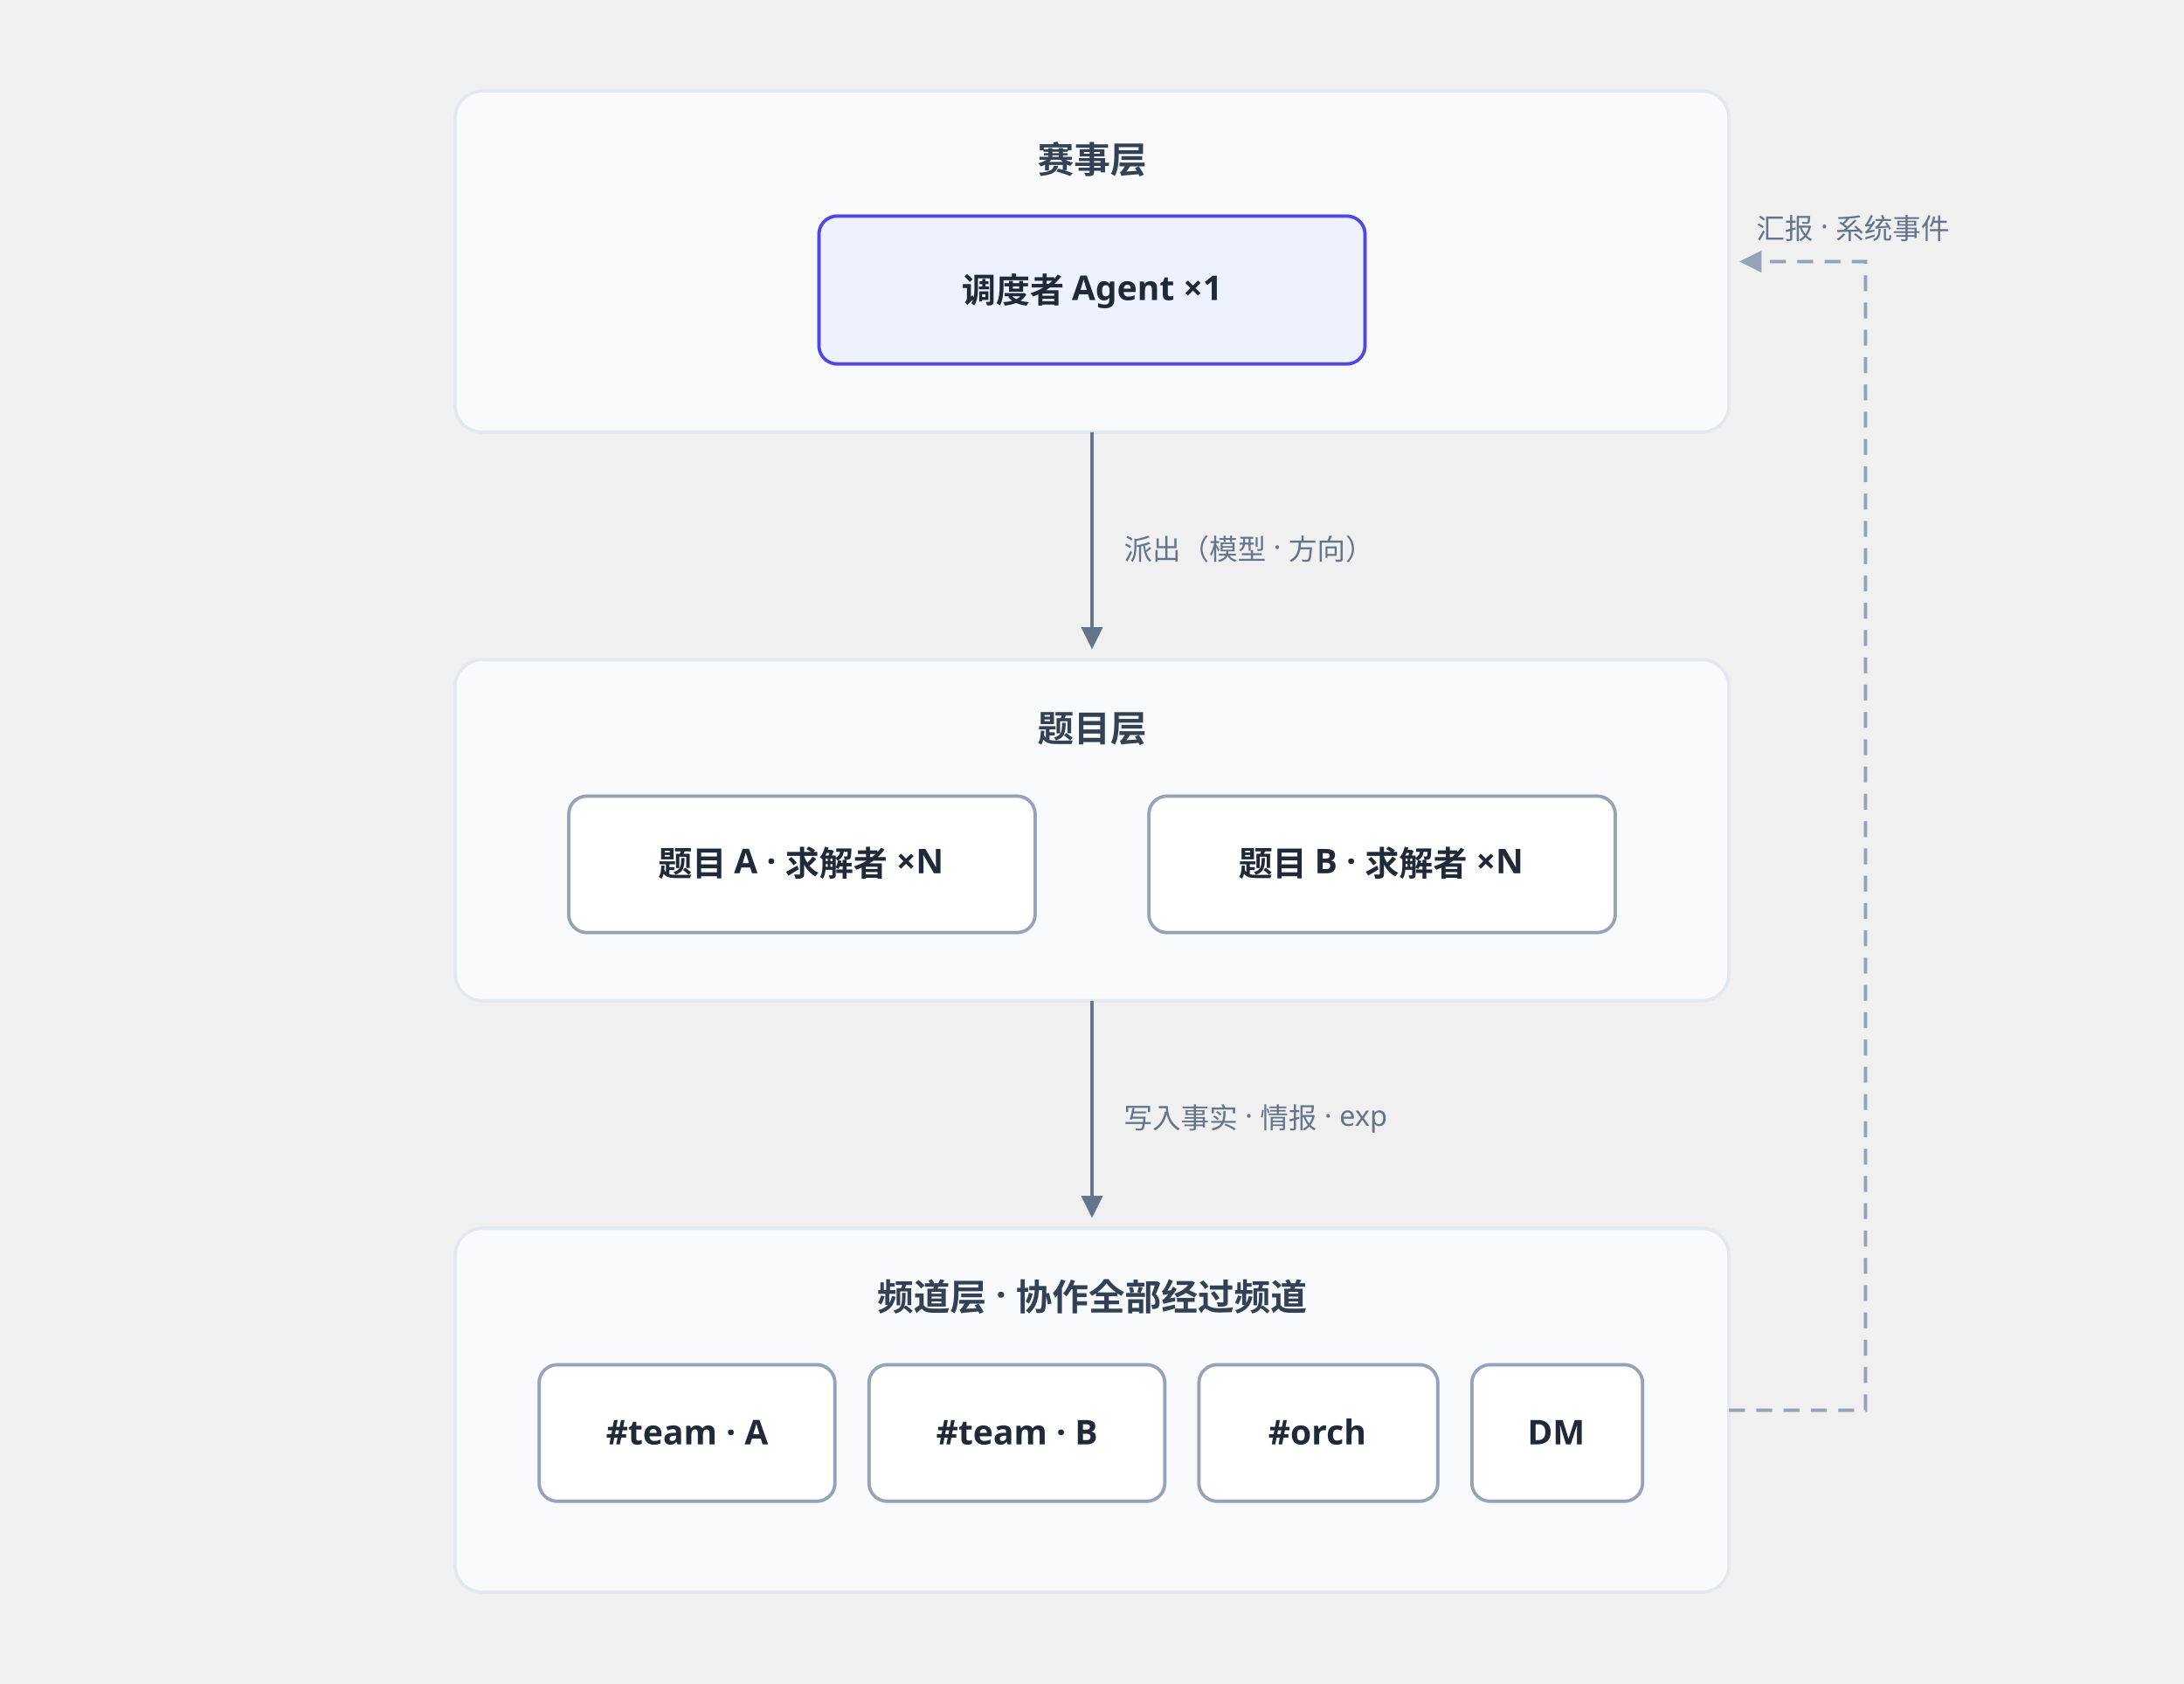
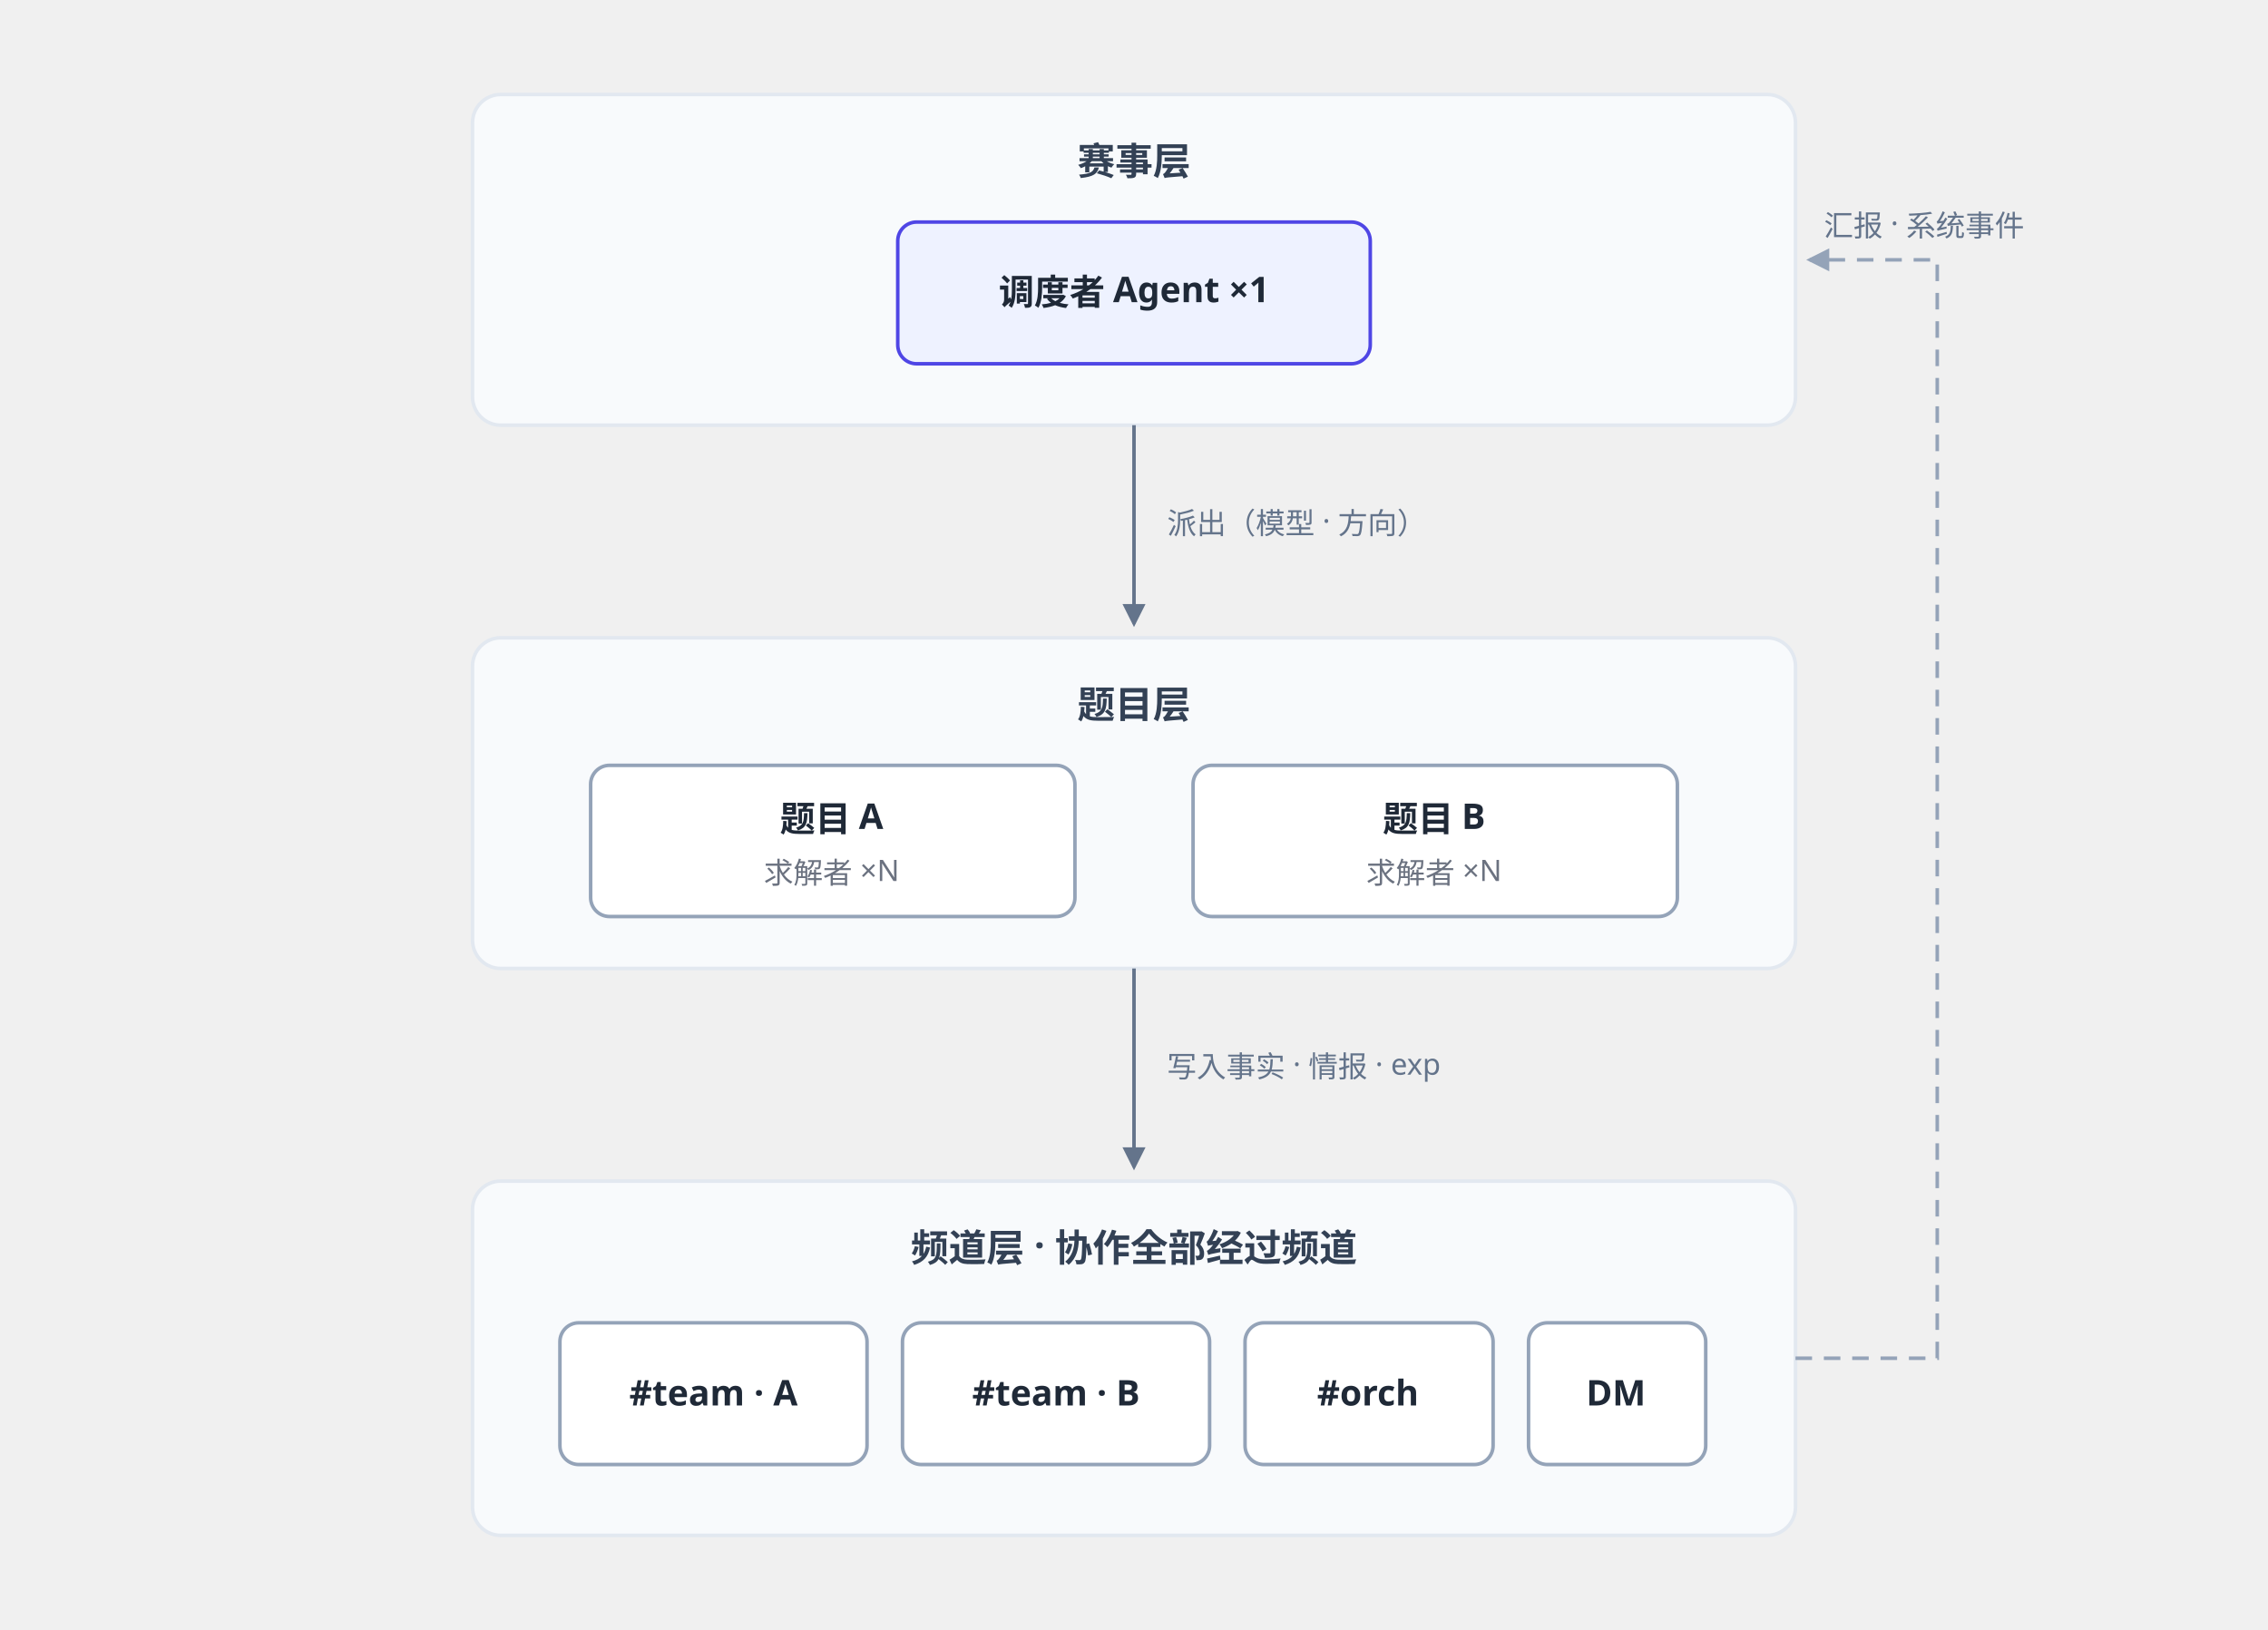
- <svg xmlns="http://www.w3.org/2000/svg" width="960" height="740" viewBox="0 0 960 740" font-family="'PingFang SC','Hiragino Sans GB','Arial Unicode MS',sans-serif">
+ <svg xmlns="http://www.w3.org/2000/svg" width="960" height="690" viewBox="0 0 960 690" font-family="'PingFang SC','Hiragino Sans GB','Arial Unicode MS',sans-serif">
  <defs>
    <marker id="a" viewBox="0 0 10 10" refX="8.5" refY="5" markerWidth="6.5" markerHeight="6.5" orient="auto-start-reverse">
      <path d="M0 0L10 5L0 10z" fill="#64748b" />
    </marker>
    <marker id="al" viewBox="0 0 10 10" refX="8.5" refY="5" markerWidth="6.5" markerHeight="6.5" orient="auto-start-reverse">
      <path d="M0 0L10 5L0 10z" fill="#94a3b8" />
    </marker>
  </defs>
-   <rect x="200" y="40" width="560" height="150" rx="12" fill="#f8fafc" stroke="#e2e8f0" stroke-width="1.5" />
-   <text x="480" y="76" text-anchor="middle" font-size="16" font-weight="600" fill="#334155">赛事层</text>
-   <rect x="360" y="95" width="240" height="65" rx="8" fill="#eef2ff" stroke="#4f46e5" stroke-width="1.5" />
-   <text x="480" y="133" text-anchor="middle" font-size="15" font-weight="600" fill="#1f2937">调度者 Agent ×1</text>
-   <path d="M480 190 L480 284" fill="none" stroke="#64748b" stroke-width="1.5" marker-end="url(#a)" />
-   <text x="494" y="246" font-size="12.5" fill="#64748b">派出（模型 · 方向）</text>
-   <rect x="200" y="290" width="560" height="150" rx="12" fill="#f8fafc" stroke="#e2e8f0" stroke-width="1.5" />
-   <text x="480" y="326" text-anchor="middle" font-size="16" font-weight="600" fill="#334155">题目层</text>
-   <rect x="250" y="350" width="205" height="60" rx="8" fill="#ffffff" stroke="#94a3b8" stroke-width="1.5" />
-   <text x="352" y="385" text-anchor="middle" font-size="15" font-weight="600" fill="#1f2937">题目 A · 求解者 ×N</text>
-   <rect x="505" y="350" width="205" height="60" rx="8" fill="#ffffff" stroke="#94a3b8" stroke-width="1.5" />
-   <text x="607" y="385" text-anchor="middle" font-size="15" font-weight="600" fill="#1f2937">题目 B · 求解者 ×N</text>
-   <path d="M480 440 L480 534" fill="none" stroke="#64748b" stroke-width="1.5" marker-end="url(#a)" />
-   <text x="494" y="496" font-size="12.5" fill="#64748b">写入事实 · 情报 · exp</text>
-   <rect x="200" y="540" width="560" height="160" rx="12" fill="#f8fafc" stroke="#e2e8f0" stroke-width="1.5" />
-   <text x="480" y="576" text-anchor="middle" font-size="16" font-weight="600" fill="#334155">频道层 · 协作全部经过频道</text>
-   <rect x="237" y="600" width="130" height="60" rx="8" fill="#ffffff" stroke="#94a3b8" stroke-width="1.5" />
-   <text x="302" y="635" text-anchor="middle" font-size="15" font-weight="600" fill="#1f2937">#team · A</text>
-   <rect x="382" y="600" width="130" height="60" rx="8" fill="#ffffff" stroke="#94a3b8" stroke-width="1.5" />
-   <text x="447" y="635" text-anchor="middle" font-size="15" font-weight="600" fill="#1f2937">#team · B</text>
-   <rect x="527" y="600" width="105" height="60" rx="8" fill="#ffffff" stroke="#94a3b8" stroke-width="1.5" />
-   <text x="579" y="635" text-anchor="middle" font-size="15" font-weight="600" fill="#1f2937">#orch</text>
-   <rect x="647" y="600" width="75" height="60" rx="8" fill="#ffffff" stroke="#94a3b8" stroke-width="1.5" />
-   <text x="684" y="635" text-anchor="middle" font-size="15" font-weight="600" fill="#1f2937">DM</text>
-   <path d="M760 620 L820 620 L820 115 L766 115" fill="none" stroke="#94a3b8" stroke-width="1.5" stroke-dasharray="7 5" marker-end="url(#al)" />
-   <text x="772" y="105" font-size="12.5" fill="#64748b">汇报 · 系统事件</text>
+   <rect x="200" y="40" width="560" height="140" rx="12" fill="#f8fafc" stroke="#e2e8f0" stroke-width="1.5" />
+   <text x="480" y="74" text-anchor="middle" font-size="16" font-weight="600" fill="#334155">赛事层</text>
+   <rect x="380" y="94" width="200" height="60" rx="8" fill="#eef2ff" stroke="#4f46e5" stroke-width="1.5" />
+   <text x="480" y="129" text-anchor="middle" font-size="15" font-weight="600" fill="#1f2937">调度者 Agent ×1</text>
+   <path d="M480 180 L480 264" fill="none" stroke="#64748b" stroke-width="1.5" marker-end="url(#a)" />
+   <text x="494" y="226" font-size="12.5" fill="#64748b">派出（模型 · 方向）</text>
+   <rect x="200" y="270" width="560" height="140" rx="12" fill="#f8fafc" stroke="#e2e8f0" stroke-width="1.5" />
+   <text x="480" y="304" text-anchor="middle" font-size="16" font-weight="600" fill="#334155">题目层</text>
+   <rect x="250" y="324" width="205" height="64" rx="8" fill="#ffffff" stroke="#94a3b8" stroke-width="1.5" />
+   <text x="352" y="352" text-anchor="middle" font-size="15" font-weight="600" fill="#1f2937">题目 A</text>
+   <text x="352" y="374" text-anchor="middle" font-size="12.5" fill="#6b7280">求解者 ×N</text>
+   <rect x="505" y="324" width="205" height="64" rx="8" fill="#ffffff" stroke="#94a3b8" stroke-width="1.5" />
+   <text x="607" y="352" text-anchor="middle" font-size="15" font-weight="600" fill="#1f2937">题目 B</text>
+   <text x="607" y="374" text-anchor="middle" font-size="12.5" fill="#6b7280">求解者 ×N</text>
+   <path d="M480 410 L480 494" fill="none" stroke="#64748b" stroke-width="1.5" marker-end="url(#a)" />
+   <text x="494" y="456" font-size="12.5" fill="#64748b">写入事实 · 情报 · exp</text>
+   <rect x="200" y="500" width="560" height="150" rx="12" fill="#f8fafc" stroke="#e2e8f0" stroke-width="1.5" />
+   <text x="480" y="534" text-anchor="middle" font-size="16" font-weight="600" fill="#334155">频道层 · 协作全部经过频道</text>
+   <rect x="237" y="560" width="130" height="60" rx="8" fill="#ffffff" stroke="#94a3b8" stroke-width="1.5" />
+   <text x="302" y="595" text-anchor="middle" font-size="15" font-weight="600" fill="#1f2937">#team · A</text>
+   <rect x="382" y="560" width="130" height="60" rx="8" fill="#ffffff" stroke="#94a3b8" stroke-width="1.5" />
+   <text x="447" y="595" text-anchor="middle" font-size="15" font-weight="600" fill="#1f2937">#team · B</text>
+   <rect x="527" y="560" width="105" height="60" rx="8" fill="#ffffff" stroke="#94a3b8" stroke-width="1.5" />
+   <text x="579" y="595" text-anchor="middle" font-size="15" font-weight="600" fill="#1f2937">#orch</text>
+   <rect x="647" y="560" width="75" height="60" rx="8" fill="#ffffff" stroke="#94a3b8" stroke-width="1.5" />
+   <text x="684" y="595" text-anchor="middle" font-size="15" font-weight="600" fill="#1f2937">DM</text>
+   <path d="M760 575 L820 575 L820 110 L766 110" fill="none" stroke="#94a3b8" stroke-width="1.5" stroke-dasharray="7 5" marker-end="url(#al)" />
+   <text x="772" y="100" font-size="12.5" fill="#64748b">汇报 · 系统事件</text>
</svg>
